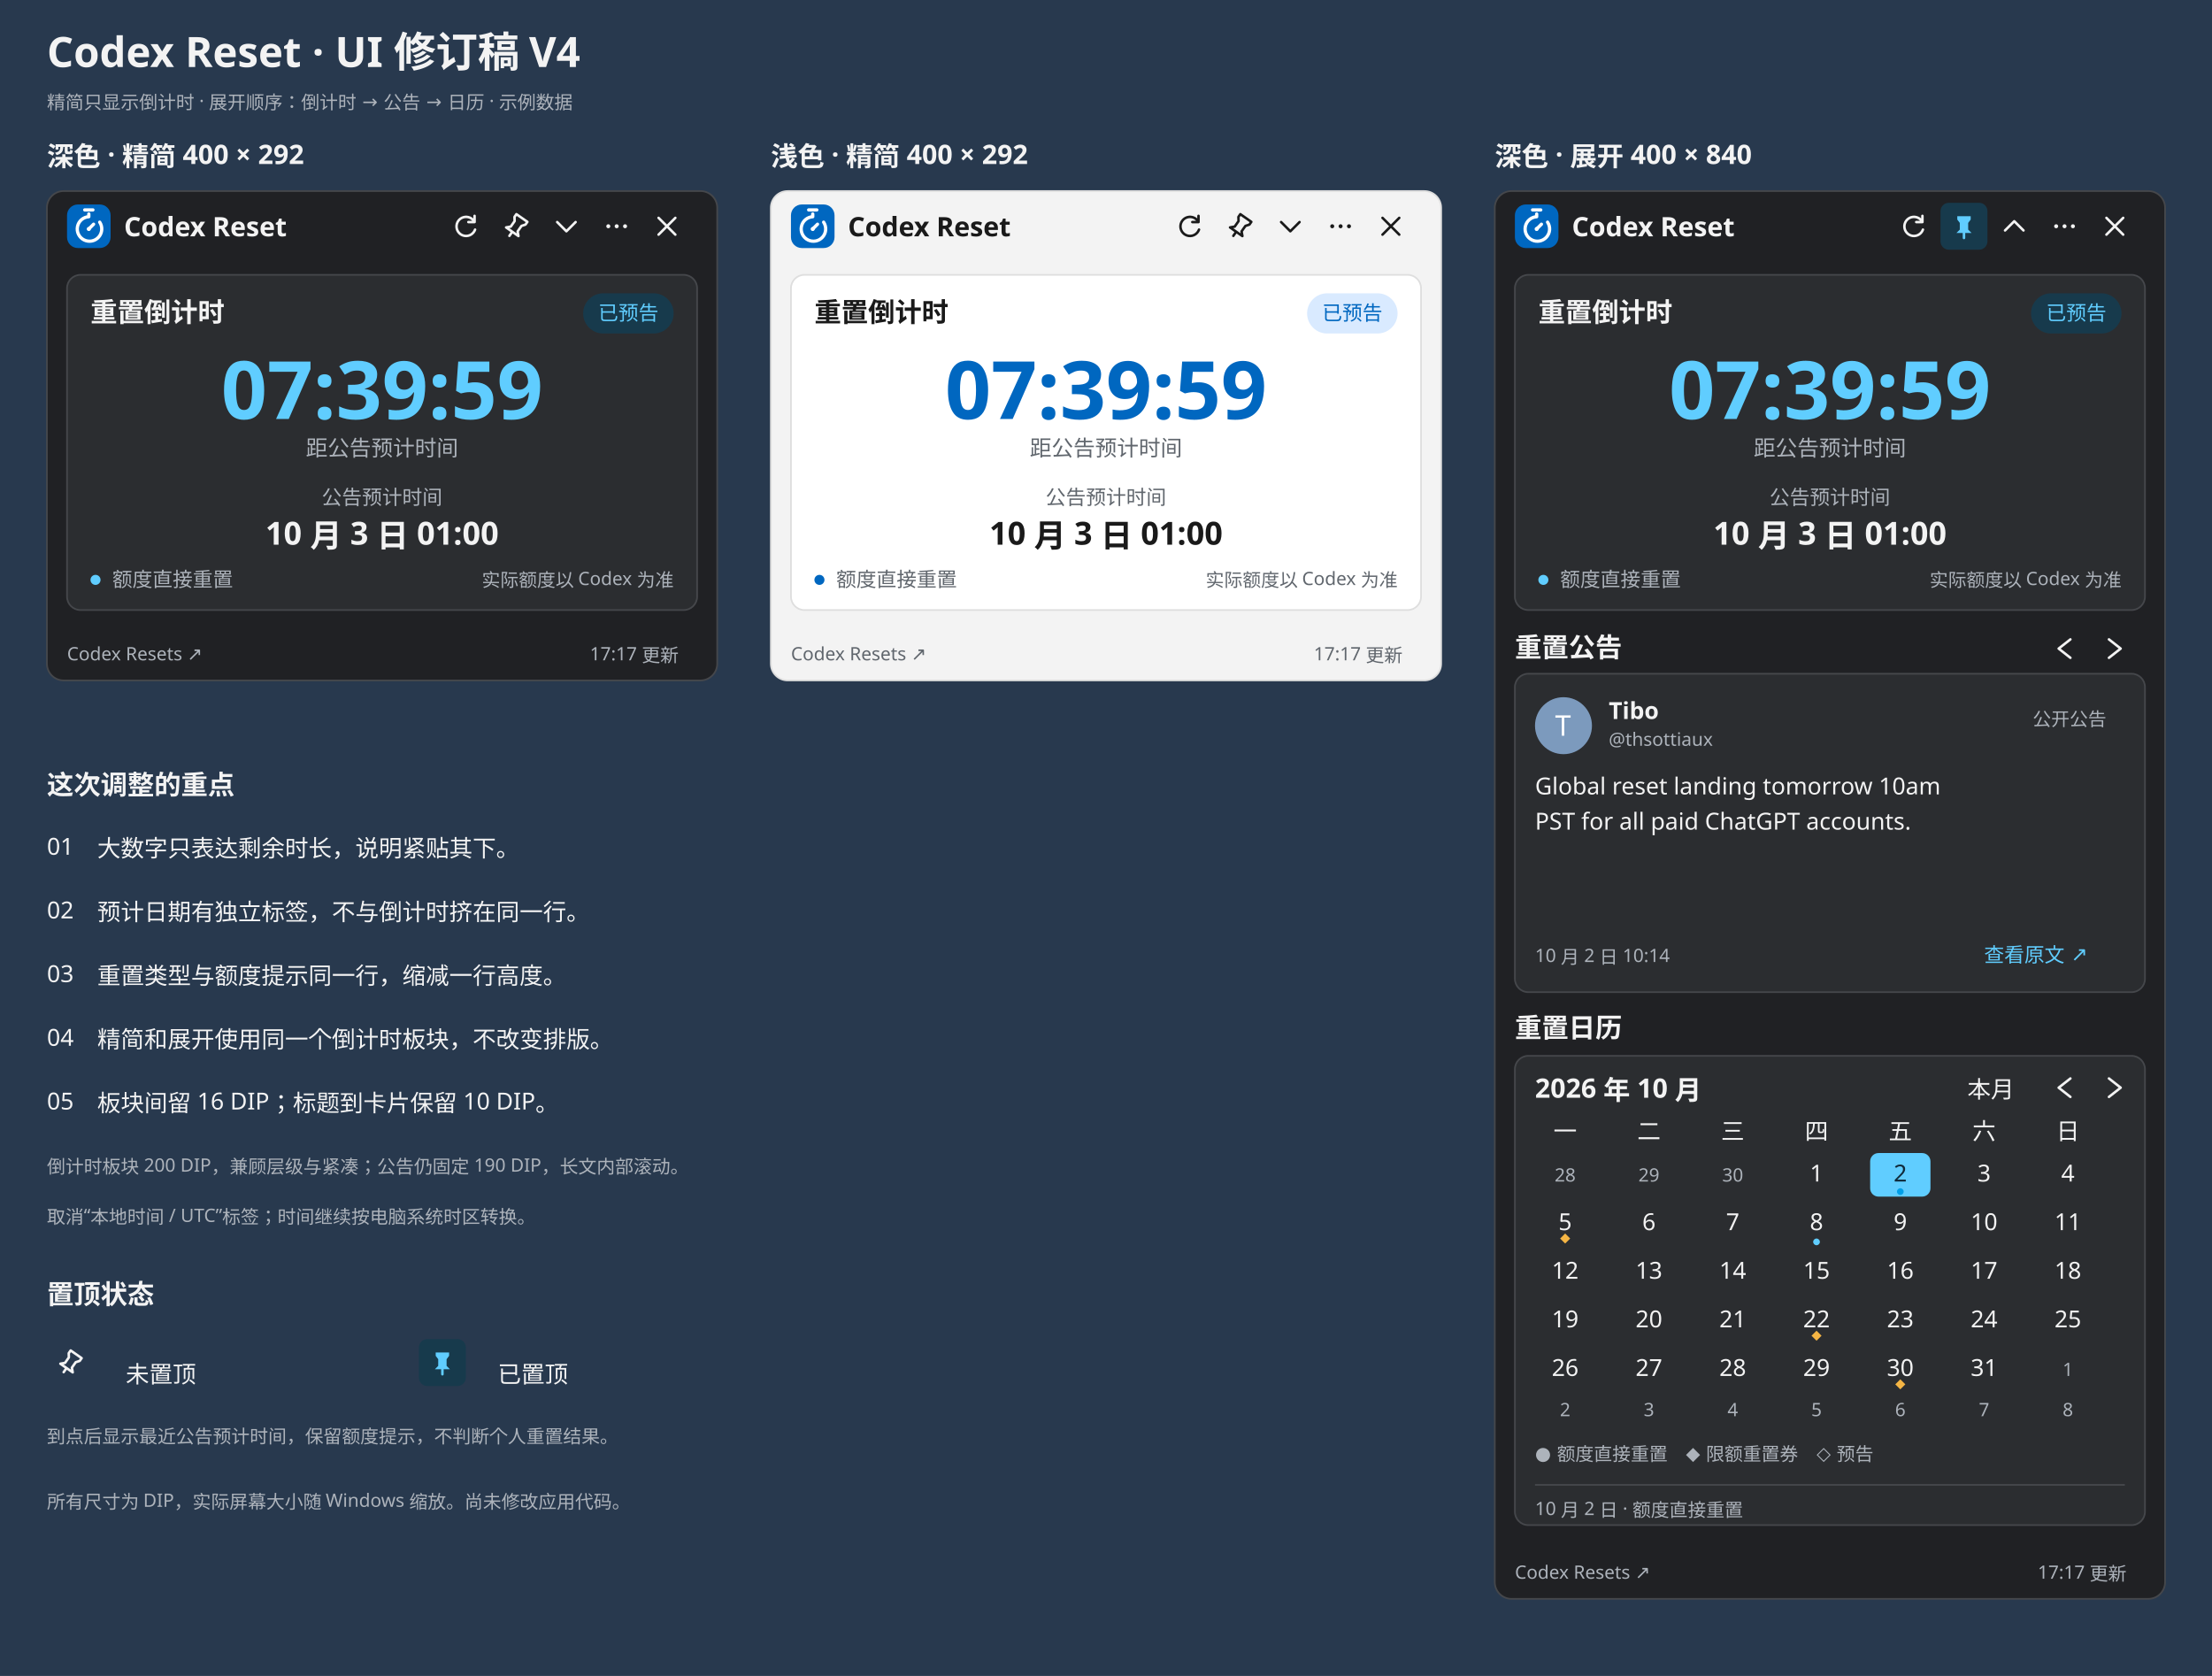
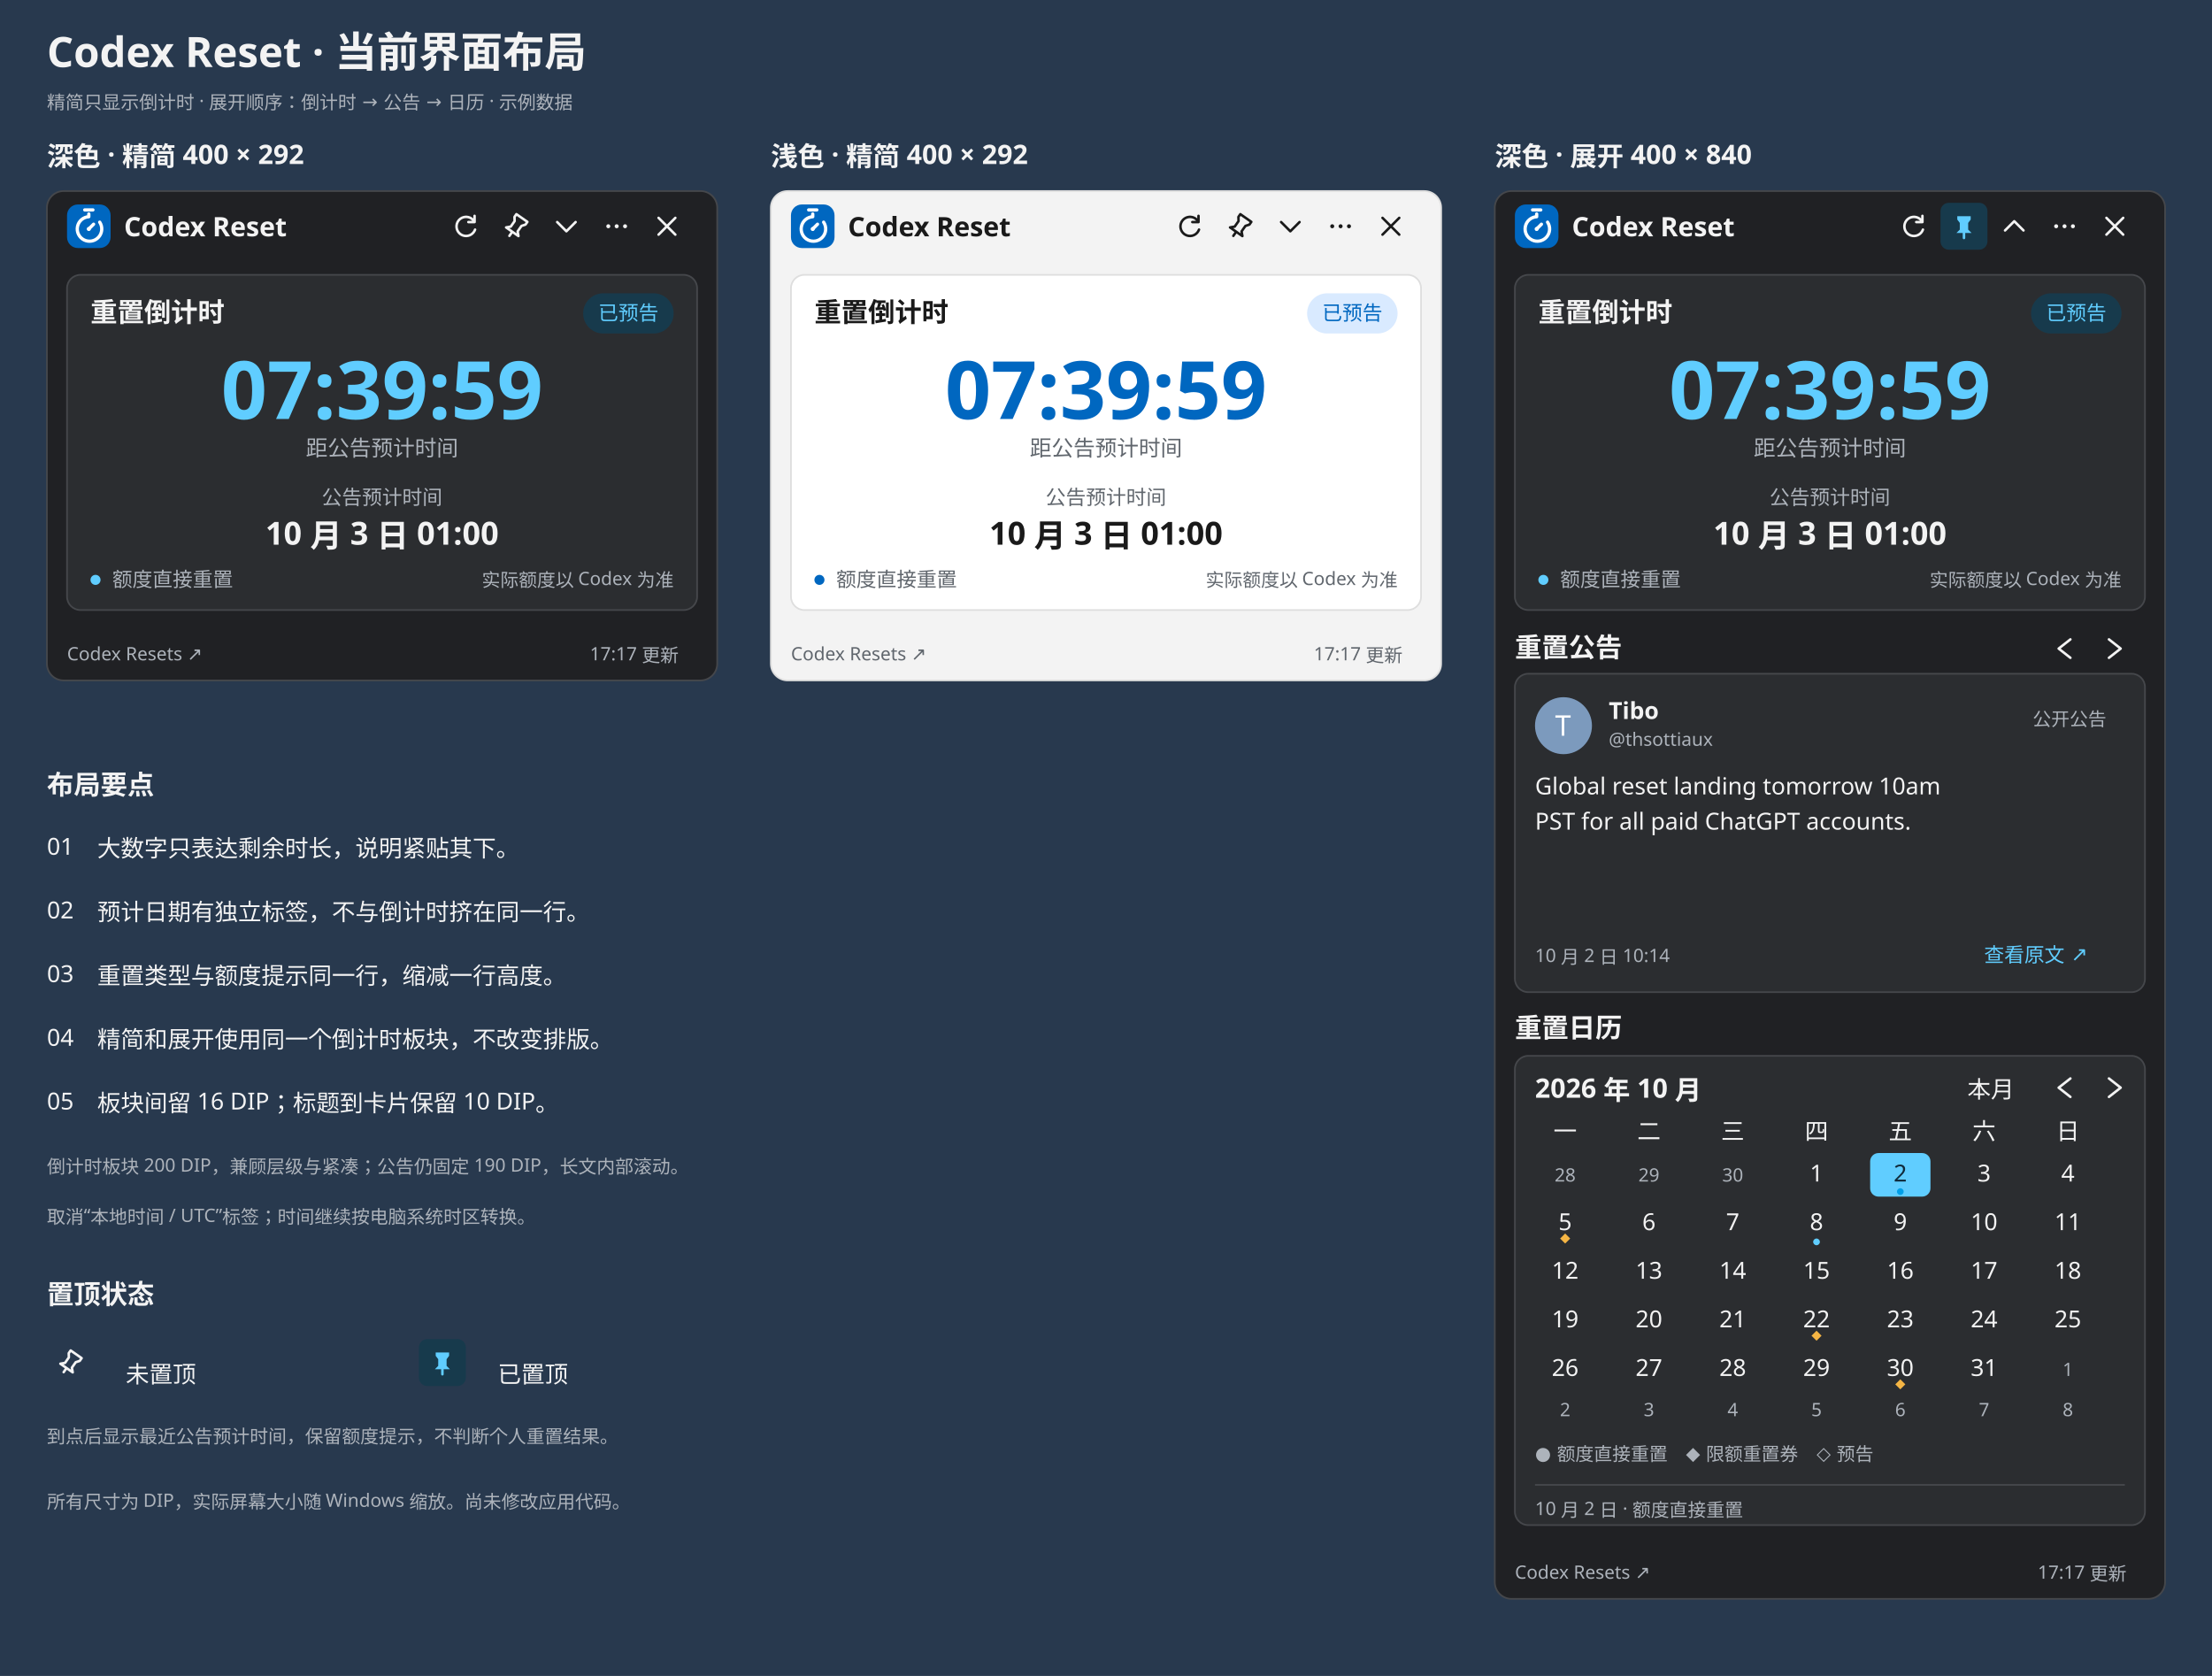
<svg xmlns="http://www.w3.org/2000/svg" width="1320" height="1000" viewBox="0 0 1320 1000">
  <rect width="1320" height="1000" fill="#28394e" />
-   <text x="28" y="40" style="font-size:25px;font-weight:600;fill:#f3f3f3">Codex Reset · UI 修订稿 V4</text>
+   <text x="28" y="40" style="font-size:25px;font-weight:600;fill:#f3f3f3">Codex Reset · 当前界面布局</text>
  <text x="28" y="65" class="muted" style=";fill:#adb3bb">精简只显示倒计时 · 展开顺序：倒计时 → 公告 → 日历 · 示例数据</text>
  <text x="28" y="99" class="heading" style=";fill:#f3f3f3">深色 · 精简 400 × 292</text>
  <g transform="translate(28 114)" color="#f3f3f3" style="--surface:#202124;--card:#2b2d30;--border:#45474b;--status:#173a4c;--accent:#60cdff">
    <g transform="translate(0 0)">
      <g>
        <rect width="400" height="292" rx="10" fill="#202124" stroke="#45474b" />
        <g transform="translate(0 0)">
          <g>
            <g transform="translate(12 8)">
              <g>
                <g transform="scale(0.8125)">
                  <rect width="32" height="32" rx="8" fill="#0067C0" />
                  <g fill="none" stroke="white" stroke-width="2.4" stroke-linecap="round" stroke-linejoin="round">
                    <path d="M13 4h6 M16 7v2 M24 13A9 9 0 1 1 16 9 M16 18l3.5-3.5" />
                  </g>
                  <circle cx="16" cy="18" r="1.5" fill="white" />
                </g>
              </g>
            </g>
            <text x="46" y="27" class="heading" style=";fill:#f3f3f3">Codex Reset</text>
            <g transform="translate(236 7)" data-button="refresh">
              <rect width="28" height="28" rx="5" fill="transparent" />
              <svg x="6" y="6" width="16" height="16" viewBox="0 0 16 16" fill="none" stroke="#f3f3f3" stroke-width="1.5" stroke-linecap="round" stroke-linejoin="round">
                <path d="M13.2 5.5A5.7 5.7 0 1 0 13.5 10 M13.2 1.8v3.7H9.5" />
              </svg>
            </g>
            <g transform="translate(266 7)" data-button="pin">
              <rect width="28" height="28" rx="5" fill="transparent" />
              <svg x="6" y="6" width="16" height="16" viewBox="0 0 16 16" fill="none" stroke="#f3f3f3" stroke-width="1.5" stroke-linecap="round" stroke-linejoin="round">
                <g transform="rotate(35 8 8)">
                  <path d="M4 2h8v2l-1.5 2v4l2 2h-9l2-2V6L4 4z M8 12v3" />
                </g>
              </svg>
            </g>
            <g transform="translate(296 7)" data-button="down">
              <rect width="28" height="28" rx="5" fill="transparent" />
              <svg x="6" y="6" width="16" height="16" viewBox="0 0 16 16" fill="none" stroke="#f3f3f3" stroke-width="1.5" stroke-linecap="round" stroke-linejoin="round">
                <path d="M2.5 5.5L8 11l5.5-5.5" />
              </svg>
            </g>
            <g transform="translate(326 7)" data-button="more">
              <rect width="28" height="28" rx="5" fill="transparent" />
              <svg x="6" y="6" width="16" height="16" viewBox="0 0 16 16" fill="none" stroke="#f3f3f3" stroke-width="1.5" stroke-linecap="round" stroke-linejoin="round">
                <circle cx="3" cy="8" r="1.2" fill="#f3f3f3" stroke="none" />
                <circle cx="8" cy="8" r="1.2" fill="#f3f3f3" stroke="none" />
                <circle cx="13" cy="8" r="1.2" fill="#f3f3f3" stroke="none" />
              </svg>
            </g>
            <g transform="translate(356 7)" data-button="close">
              <rect width="28" height="28" rx="5" fill="transparent" />
              <svg x="6" y="6" width="16" height="16" viewBox="0 0 16 16" fill="none" stroke="#f3f3f3" stroke-width="1.5" stroke-linecap="round" stroke-linejoin="round">
                <path d="M3 3l10 10 M13 3L3 13" />
              </svg>
            </g>
          </g>
        </g>
        <g transform="translate(0 0)">
          <g>
            <rect x="12" y="50" width="376" height="200" rx="8" fill="#2b2d30" stroke="#45474b" />
            <text x="26" y="78" class="heading" style=";fill:#f3f3f3">重置倒计时</text>
            <rect x="320" y="61" width="54" height="24" rx="12" fill="#173a4c" />
            <text x="347" y="77" text-anchor="middle" class="accent" style="font-size:12px;fill:#60cdff">已预告</text>
            <text x="200" y="136" text-anchor="middle" class="accent" style="font-size:48px;font-weight:600;font-variant-numeric:tabular-nums;fill:#60cdff">07:39:59</text>
            <text x="200" y="158" text-anchor="middle" class="muted" style="font-size:13px;fill:#adb3bb">距公告预计时间</text>
            <text x="200" y="187" text-anchor="middle" class="muted" style="font-size:12px;fill:#adb3bb">公告预计时间</text>
            <text x="200" y="211" text-anchor="middle" style="font-size:19px;font-weight:600;fill:#f3f3f3">10 月 3 日 01:00</text>
            <circle cx="29" cy="232" r="3" fill="#60cdff" />
            <text x="39" y="236" class="muted" style="font-size:12px;fill:#adb3bb">额度直接重置</text>
            <text x="374" y="236" text-anchor="end" class="muted" style=";fill:#adb3bb">实际额度以 Codex 为准</text>
          </g>
        </g>
        <g transform="translate(0 262)">
          <g>
            <text x="12" y="18" class="muted" style=";fill:#adb3bb">Codex Resets ↗</text>
            <text x="324" y="18" class="muted" style=";fill:#adb3bb">17:17 更新</text>
          </g>
        </g>
      </g>
    </g>
  </g>
  <text x="460" y="99" class="heading" style=";fill:#f3f3f3">浅色 · 精简 400 × 292</text>
  <g class="light" transform="translate(460 114)" color="#1a1a1a" style="--text:#1a1a1a;--muted:#60666d;--surface:#f3f3f3;--card:#ffffff;--border:#dedede;--status:#d9eaff;--accent:#0067c0">
    <g transform="translate(0 0)">
      <g>
        <rect width="400" height="292" rx="10" fill="#f3f3f3" stroke="#dedede" />
        <g transform="translate(0 0)">
          <g>
            <g transform="translate(12 8)">
              <g>
                <g transform="scale(0.8125)">
                  <rect width="32" height="32" rx="8" fill="#0067C0" />
                  <g fill="none" stroke="white" stroke-width="2.4" stroke-linecap="round" stroke-linejoin="round">
                    <path d="M13 4h6 M16 7v2 M24 13A9 9 0 1 1 16 9 M16 18l3.5-3.5" />
                  </g>
                  <circle cx="16" cy="18" r="1.5" fill="white" />
                </g>
              </g>
            </g>
            <text x="46" y="27" class="heading" style=";fill:#1a1a1a">Codex Reset</text>
            <g transform="translate(236 7)" data-button="refresh">
              <rect width="28" height="28" rx="5" fill="transparent" />
              <svg x="6" y="6" width="16" height="16" viewBox="0 0 16 16" fill="none" stroke="#1a1a1a" stroke-width="1.5" stroke-linecap="round" stroke-linejoin="round">
                <path d="M13.2 5.5A5.7 5.7 0 1 0 13.5 10 M13.2 1.8v3.7H9.5" />
              </svg>
            </g>
            <g transform="translate(266 7)" data-button="pin">
              <rect width="28" height="28" rx="5" fill="transparent" />
              <svg x="6" y="6" width="16" height="16" viewBox="0 0 16 16" fill="none" stroke="#1a1a1a" stroke-width="1.5" stroke-linecap="round" stroke-linejoin="round">
                <g transform="rotate(35 8 8)">
                  <path d="M4 2h8v2l-1.5 2v4l2 2h-9l2-2V6L4 4z M8 12v3" />
                </g>
              </svg>
            </g>
            <g transform="translate(296 7)" data-button="down">
              <rect width="28" height="28" rx="5" fill="transparent" />
              <svg x="6" y="6" width="16" height="16" viewBox="0 0 16 16" fill="none" stroke="#1a1a1a" stroke-width="1.5" stroke-linecap="round" stroke-linejoin="round">
                <path d="M2.5 5.5L8 11l5.5-5.5" />
              </svg>
            </g>
            <g transform="translate(326 7)" data-button="more">
              <rect width="28" height="28" rx="5" fill="transparent" />
              <svg x="6" y="6" width="16" height="16" viewBox="0 0 16 16" fill="none" stroke="#1a1a1a" stroke-width="1.5" stroke-linecap="round" stroke-linejoin="round">
                <circle cx="3" cy="8" r="1.2" fill="#1a1a1a" stroke="none" />
                <circle cx="8" cy="8" r="1.2" fill="#1a1a1a" stroke="none" />
                <circle cx="13" cy="8" r="1.2" fill="#1a1a1a" stroke="none" />
              </svg>
            </g>
            <g transform="translate(356 7)" data-button="close">
              <rect width="28" height="28" rx="5" fill="transparent" />
              <svg x="6" y="6" width="16" height="16" viewBox="0 0 16 16" fill="none" stroke="#1a1a1a" stroke-width="1.5" stroke-linecap="round" stroke-linejoin="round">
                <path d="M3 3l10 10 M13 3L3 13" />
              </svg>
            </g>
          </g>
        </g>
        <g transform="translate(0 0)">
          <g>
            <rect x="12" y="50" width="376" height="200" rx="8" fill="#ffffff" stroke="#dedede" />
            <text x="26" y="78" class="heading" style=";fill:#1a1a1a">重置倒计时</text>
            <rect x="320" y="61" width="54" height="24" rx="12" fill="#d9eaff" />
            <text x="347" y="77" text-anchor="middle" class="accent" style="font-size:12px;fill:#0067c0">已预告</text>
            <text x="200" y="136" text-anchor="middle" class="accent" style="font-size:48px;font-weight:600;font-variant-numeric:tabular-nums;fill:#0067c0">07:39:59</text>
            <text x="200" y="158" text-anchor="middle" class="muted" style="font-size:13px;fill:#60666d">距公告预计时间</text>
            <text x="200" y="187" text-anchor="middle" class="muted" style="font-size:12px;fill:#60666d">公告预计时间</text>
            <text x="200" y="211" text-anchor="middle" style="font-size:19px;font-weight:600;fill:#1a1a1a">10 月 3 日 01:00</text>
            <circle cx="29" cy="232" r="3" fill="#0067c0" />
            <text x="39" y="236" class="muted" style="font-size:12px;fill:#60666d">额度直接重置</text>
            <text x="374" y="236" text-anchor="end" class="muted" style=";fill:#60666d">实际额度以 Codex 为准</text>
          </g>
        </g>
        <g transform="translate(0 262)">
          <g>
            <text x="12" y="18" class="muted" style=";fill:#60666d">Codex Resets ↗</text>
            <text x="324" y="18" class="muted" style=";fill:#60666d">17:17 更新</text>
          </g>
        </g>
      </g>
    </g>
  </g>
  <text x="892" y="99" class="heading" style=";fill:#f3f3f3">深色 · 展开 400 × 840</text>
  <g transform="translate(892 114)" color="#f3f3f3" style="--surface:#202124;--card:#2b2d30;--border:#45474b;--status:#173a4c;--accent:#60cdff">
    <rect width="400" height="840" rx="10" fill="#202124" stroke="#45474b" />
    <g transform="translate(0 0)">
      <g>
        <g transform="translate(12 8)">
          <g>
            <g transform="scale(0.8125)">
              <rect width="32" height="32" rx="8" fill="#0067C0" />
              <g fill="none" stroke="white" stroke-width="2.4" stroke-linecap="round" stroke-linejoin="round">
                <path d="M13 4h6 M16 7v2 M24 13A9 9 0 1 1 16 9 M16 18l3.5-3.5" />
              </g>
              <circle cx="16" cy="18" r="1.5" fill="white" />
            </g>
          </g>
        </g>
        <text x="46" y="27" class="heading" style=";fill:#f3f3f3">Codex Reset</text>
        <g transform="translate(236 7)" data-button="refresh">
          <rect width="28" height="28" rx="5" fill="transparent" />
          <svg x="6" y="6" width="16" height="16" viewBox="0 0 16 16" fill="none" stroke="#f3f3f3" stroke-width="1.5" stroke-linecap="round" stroke-linejoin="round">
            <path d="M13.2 5.5A5.7 5.7 0 1 0 13.5 10 M13.2 1.8v3.7H9.5" />
          </svg>
        </g>
        <g transform="translate(266 7)" data-button="pinned">
          <rect width="28" height="28" rx="5" fill="#173a4c" />
          <svg x="6" y="6" width="16" height="16" viewBox="0 0 16 16" fill="none" stroke="#60cdff" stroke-width="1.5" stroke-linecap="round" stroke-linejoin="round">
            <path d="M4 2h8v2l-1.5 2v4l2 2h-9l2-2V6L4 4z" fill="#60cdff" stroke="none" />
            <path d="M8 12v3" />
          </svg>
        </g>
        <g transform="translate(296 7)" data-button="up">
          <rect width="28" height="28" rx="5" fill="transparent" />
          <svg x="6" y="6" width="16" height="16" viewBox="0 0 16 16" fill="none" stroke="#f3f3f3" stroke-width="1.5" stroke-linecap="round" stroke-linejoin="round">
            <path d="M2.5 10.5L8 5l5.5 5.5" />
          </svg>
        </g>
        <g transform="translate(326 7)" data-button="more">
          <rect width="28" height="28" rx="5" fill="transparent" />
          <svg x="6" y="6" width="16" height="16" viewBox="0 0 16 16" fill="none" stroke="#f3f3f3" stroke-width="1.5" stroke-linecap="round" stroke-linejoin="round">
            <circle cx="3" cy="8" r="1.2" fill="#f3f3f3" stroke="none" />
            <circle cx="8" cy="8" r="1.2" fill="#f3f3f3" stroke="none" />
            <circle cx="13" cy="8" r="1.2" fill="#f3f3f3" stroke="none" />
          </svg>
        </g>
        <g transform="translate(356 7)" data-button="close">
          <rect width="28" height="28" rx="5" fill="transparent" />
          <svg x="6" y="6" width="16" height="16" viewBox="0 0 16 16" fill="none" stroke="#f3f3f3" stroke-width="1.5" stroke-linecap="round" stroke-linejoin="round">
            <path d="M3 3l10 10 M13 3L3 13" />
          </svg>
        </g>
      </g>
    </g>
    <g transform="translate(0 0)">
      <g>
        <rect x="12" y="50" width="376" height="200" rx="8" fill="#2b2d30" stroke="#45474b" />
        <text x="26" y="78" class="heading" style=";fill:#f3f3f3">重置倒计时</text>
        <rect x="320" y="61" width="54" height="24" rx="12" fill="#173a4c" />
        <text x="347" y="77" text-anchor="middle" class="accent" style="font-size:12px;fill:#60cdff">已预告</text>
        <text x="200" y="136" text-anchor="middle" class="accent" style="font-size:48px;font-weight:600;font-variant-numeric:tabular-nums;fill:#60cdff">07:39:59</text>
        <text x="200" y="158" text-anchor="middle" class="muted" style="font-size:13px;fill:#adb3bb">距公告预计时间</text>
        <text x="200" y="187" text-anchor="middle" class="muted" style="font-size:12px;fill:#adb3bb">公告预计时间</text>
        <text x="200" y="211" text-anchor="middle" style="font-size:19px;font-weight:600;fill:#f3f3f3">10 月 3 日 01:00</text>
        <circle cx="29" cy="232" r="3" fill="#60cdff" />
        <text x="39" y="236" class="muted" style="font-size:12px;fill:#adb3bb">额度直接重置</text>
        <text x="374" y="236" text-anchor="end" class="muted" style=";fill:#adb3bb">实际额度以 Codex 为准</text>
      </g>
    </g>
    <g transform="translate(0 214)">
      <g>
        <text x="12" y="64" class="heading" style=";fill:#f3f3f3">重置公告</text>
        <g transform="translate(326 45)" data-button="left">
          <rect width="28" height="28" rx="5" fill="transparent" />
          <svg x="6" y="6" width="16" height="16" viewBox="0 0 16 16" fill="none" stroke="#f3f3f3" stroke-width="1.5" stroke-linecap="round" stroke-linejoin="round">
            <path d="M11.5 2.5L4.5 8l7 5.5" />
          </svg>
        </g>
        <g transform="translate(356 45)" data-button="right">
          <rect width="28" height="28" rx="5" fill="transparent" />
          <svg x="6" y="6" width="16" height="16" viewBox="0 0 16 16" fill="none" stroke="#f3f3f3" stroke-width="1.5" stroke-linecap="round" stroke-linejoin="round">
            <path d="M4.5 2.5L11.5 8l-7 5.5" />
          </svg>
        </g>
        <rect x="12" y="74" width="376" height="190" rx="8" fill="#2b2d30" stroke="#45474b" />
        <circle cx="41" cy="105" r="17" fill="#7c9abd" />
        <text x="36" y="111" style="fill:white;font-size:17px;fill:white">T</text>
        <text x="68" y="101" style="font-weight:600;fill:#f3f3f3">Tibo</text>
        <text x="68" y="117" class="muted" style=";fill:#adb3bb">@thsottiaux</text>
        <text x="321" y="105" class="muted" style=";fill:#adb3bb">公开公告</text>
        <text x="24" y="146" style=";fill:#f3f3f3">Global reset landing tomorrow 10am</text>
        <text x="24" y="167" style=";fill:#f3f3f3">PST for all paid ChatGPT accounts.</text>
        <text x="24" y="246" class="muted" style=";fill:#adb3bb">10 月 2 日 10:14</text>
        <text x="292" y="246" class="accent" style="font-size:12px;fill:#60cdff">查看原文 ↗</text>
      </g>
    </g>
    <g transform="translate(0 98)">
      <text x="12" y="407" class="heading" style=";fill:#f3f3f3">重置日历</text>
      <rect x="12" y="418" width="376" height="280" rx="8" fill="#2b2d30" stroke="#45474b" />
      <text x="24" y="443" class="heading" style=";fill:#f3f3f3">2026 年 10 月</text>
      <text x="282" y="443" style=";fill:#f3f3f3">本月</text>
      <g style="font-size:12px">
        <text x="35" y="468" style=";fill:#f3f3f3">一</text>
        <text x="85" y="468" style=";fill:#f3f3f3">二</text>
        <text x="135" y="468" style=";fill:#f3f3f3">三</text>
        <text x="185" y="468" style=";fill:#f3f3f3">四</text>
        <text x="235" y="468" style=";fill:#f3f3f3">五</text>
        <text x="285" y="468" style=";fill:#f3f3f3">六</text>
        <text x="335" y="468" style=";fill:#f3f3f3">日</text>
      </g>
      <rect x="224" y="476" width="36" height="26" rx="5" fill="#60cdff" />
      <g text-anchor="middle" style="font-size:12px">
        <text x="42" y="493" class="muted" style=";fill:#adb3bb">28</text>
        <text x="92" y="493" class="muted" style=";fill:#adb3bb">29</text>
        <text x="142" y="493" class="muted" style=";fill:#adb3bb">30</text>
        <text x="192" y="493" style=";fill:#f3f3f3">1</text>
        <text x="242" y="493" style="fill:#102a3a;fill:#102a3a">2</text>
        <text x="292" y="493" style=";fill:#f3f3f3">3</text>
        <text x="342" y="493" style=";fill:#f3f3f3">4</text>
        <text x="42" y="522" style=";fill:#f3f3f3">5</text>
        <text x="92" y="522" style=";fill:#f3f3f3">6</text>
        <text x="142" y="522" style=";fill:#f3f3f3">7</text>
        <text x="192" y="522" style=";fill:#f3f3f3">8</text>
        <text x="242" y="522" style=";fill:#f3f3f3">9</text>
        <text x="292" y="522" style=";fill:#f3f3f3">10</text>
        <text x="342" y="522" style=";fill:#f3f3f3">11</text>
        <text x="42" y="551" style=";fill:#f3f3f3">12</text>
        <text x="92" y="551" style=";fill:#f3f3f3">13</text>
        <text x="142" y="551" style=";fill:#f3f3f3">14</text>
        <text x="192" y="551" style=";fill:#f3f3f3">15</text>
        <text x="242" y="551" style=";fill:#f3f3f3">16</text>
        <text x="292" y="551" style=";fill:#f3f3f3">17</text>
        <text x="342" y="551" style=";fill:#f3f3f3">18</text>
        <text x="42" y="580" style=";fill:#f3f3f3">19</text>
        <text x="92" y="580" style=";fill:#f3f3f3">20</text>
        <text x="142" y="580" style=";fill:#f3f3f3">21</text>
        <text x="192" y="580" style=";fill:#f3f3f3">22</text>
        <text x="242" y="580" style=";fill:#f3f3f3">23</text>
        <text x="292" y="580" style=";fill:#f3f3f3">24</text>
        <text x="342" y="580" style=";fill:#f3f3f3">25</text>
        <text x="42" y="609" style=";fill:#f3f3f3">26</text>
        <text x="92" y="609" style=";fill:#f3f3f3">27</text>
        <text x="142" y="609" style=";fill:#f3f3f3">28</text>
        <text x="192" y="609" style=";fill:#f3f3f3">29</text>
        <text x="242" y="609" style=";fill:#f3f3f3">30</text>
        <text x="292" y="609" style=";fill:#f3f3f3">31</text>
        <text x="342" y="609" class="muted" style=";fill:#adb3bb">1</text>
        <text x="42" y="633" class="muted" style=";fill:#adb3bb">2</text>
        <text x="92" y="633" class="muted" style=";fill:#adb3bb">3</text>
        <text x="142" y="633" class="muted" style=";fill:#adb3bb">4</text>
        <text x="192" y="633" class="muted" style=";fill:#adb3bb">5</text>
        <text x="242" y="633" class="muted" style=";fill:#adb3bb">6</text>
        <text x="292" y="633" class="muted" style=";fill:#adb3bb">7</text>
        <text x="342" y="633" class="muted" style=";fill:#adb3bb">8</text>
      </g>
      <circle cx="242" cy="499" r="2" fill="#009fe8" />
      <circle cx="192" cy="529" r="2" fill="#60cdff" />
      <path d="M42 524l3 3-3 3-3-3z M192 582l3 3-3 3-3-3z M242 611l3 3-3 3-3-3z" fill="#f5b544" />
      <text x="24" y="659" class="muted" style=";fill:#adb3bb">● 额度直接重置　◆ 限额重置券　◇ 预告</text>
      <g transform="translate(326 423)" data-button="left">
        <rect width="28" height="28" rx="5" fill="transparent" />
        <svg x="6" y="6" width="16" height="16" viewBox="0 0 16 16" fill="none" stroke="#f3f3f3" stroke-width="1.5" stroke-linecap="round" stroke-linejoin="round">
          <path d="M11.5 2.5L4.5 8l7 5.5" />
        </svg>
      </g>
      <g transform="translate(356 423)" data-button="right">
        <rect width="28" height="28" rx="5" fill="transparent" />
        <svg x="6" y="6" width="16" height="16" viewBox="0 0 16 16" fill="none" stroke="#f3f3f3" stroke-width="1.5" stroke-linecap="round" stroke-linejoin="round">
          <path d="M4.5 2.5L11.5 8l-7 5.5" />
        </svg>
      </g>
    </g>
    <path d="M24 772h352" stroke="#45474b" />
    <text x="24" y="790" class="muted" style=";fill:#adb3bb">10 月 2 日 · 额度直接重置</text>
    <g transform="translate(0 810)">
      <g>
        <text x="12" y="18" class="muted" style=";fill:#adb3bb">Codex Resets ↗</text>
        <text x="324" y="18" class="muted" style=";fill:#adb3bb">17:17 更新</text>
      </g>
    </g>
  </g>
-   <text x="28" y="474" class="heading" style=";fill:#f3f3f3">这次调整的重点</text>
+   <text x="28" y="474" class="heading" style=";fill:#f3f3f3">布局要点</text>
  <text x="28" y="510" style=";fill:#f3f3f3">01　大数字只表达剩余时长，说明紧贴其下。</text>
  <text x="28" y="548" style=";fill:#f3f3f3">02　预计日期有独立标签，不与倒计时挤在同一行。</text>
  <text x="28" y="586" style=";fill:#f3f3f3">03　重置类型与额度提示同一行，缩减一行高度。</text>
  <text x="28" y="624" style=";fill:#f3f3f3">04　精简和展开使用同一个倒计时板块，不改变排版。</text>
  <text x="28" y="662" style=";fill:#f3f3f3">05　板块间留 16 DIP；标题到卡片保留 10 DIP。</text>
  <text x="28" y="700" class="muted" style=";fill:#adb3bb">倒计时板块 200 DIP，兼顾层级与紧凑；公告仍固定 190 DIP，长文内部滚动。</text>
  <text x="28" y="730" class="muted" style=";fill:#adb3bb">取消“本地时间 / UTC”标签；时间继续按电脑系统时区转换。</text>
  <text x="28" y="778" class="heading" style=";fill:#f3f3f3">置顶状态</text>
  <text x="75" y="825" style=";fill:#f3f3f3">未置顶</text>
  <text x="297" y="825" style=";fill:#f3f3f3">已置顶</text>
  <text x="28" y="861" class="muted" style=";fill:#adb3bb">到点后显示最近公告预计时间，保留额度提示，不判断个人重置结果。</text>
  <text x="28" y="900" class="muted" style=";fill:#adb3bb">所有尺寸为 DIP，实际屏幕大小随 Windows 缩放。尚未修改应用代码。</text>
  <style>text{font-family:'Segoe UI','Microsoft YaHei',sans-serif;fill:var(--text,#f3f3f3);font-size:14px}.muted{fill:var(--muted,#adb3bb);font-size:11px}.heading{font-weight:600;font-size:16px}.accent{fill:var(--accent,#60cdff)}</style>
  <g transform="translate(28 799)" data-button="pin">
    <rect width="28" height="28" rx="5" fill="transparent" />
    <svg x="6" y="6" width="16" height="16" viewBox="0 0 16 16" fill="none" stroke="#f3f3f3" stroke-width="1.5" stroke-linecap="round" stroke-linejoin="round">
      <g transform="rotate(35 8 8)">
        <path d="M4 2h8v2l-1.5 2v4l2 2h-9l2-2V6L4 4z M8 12v3" />
      </g>
    </svg>
  </g>
  <g transform="translate(250 799)" data-button="pinned">
    <rect width="28" height="28" rx="5" fill="#173a4c" />
    <svg x="6" y="6" width="16" height="16" viewBox="0 0 16 16" fill="none" stroke="#60cdff" stroke-width="1.5" stroke-linecap="round" stroke-linejoin="round">
      <path d="M4 2h8v2l-1.5 2v4l2 2h-9l2-2V6L4 4z" fill="#60cdff" stroke="none" />
      <path d="M8 12v3" />
    </svg>
  </g>
</svg>
